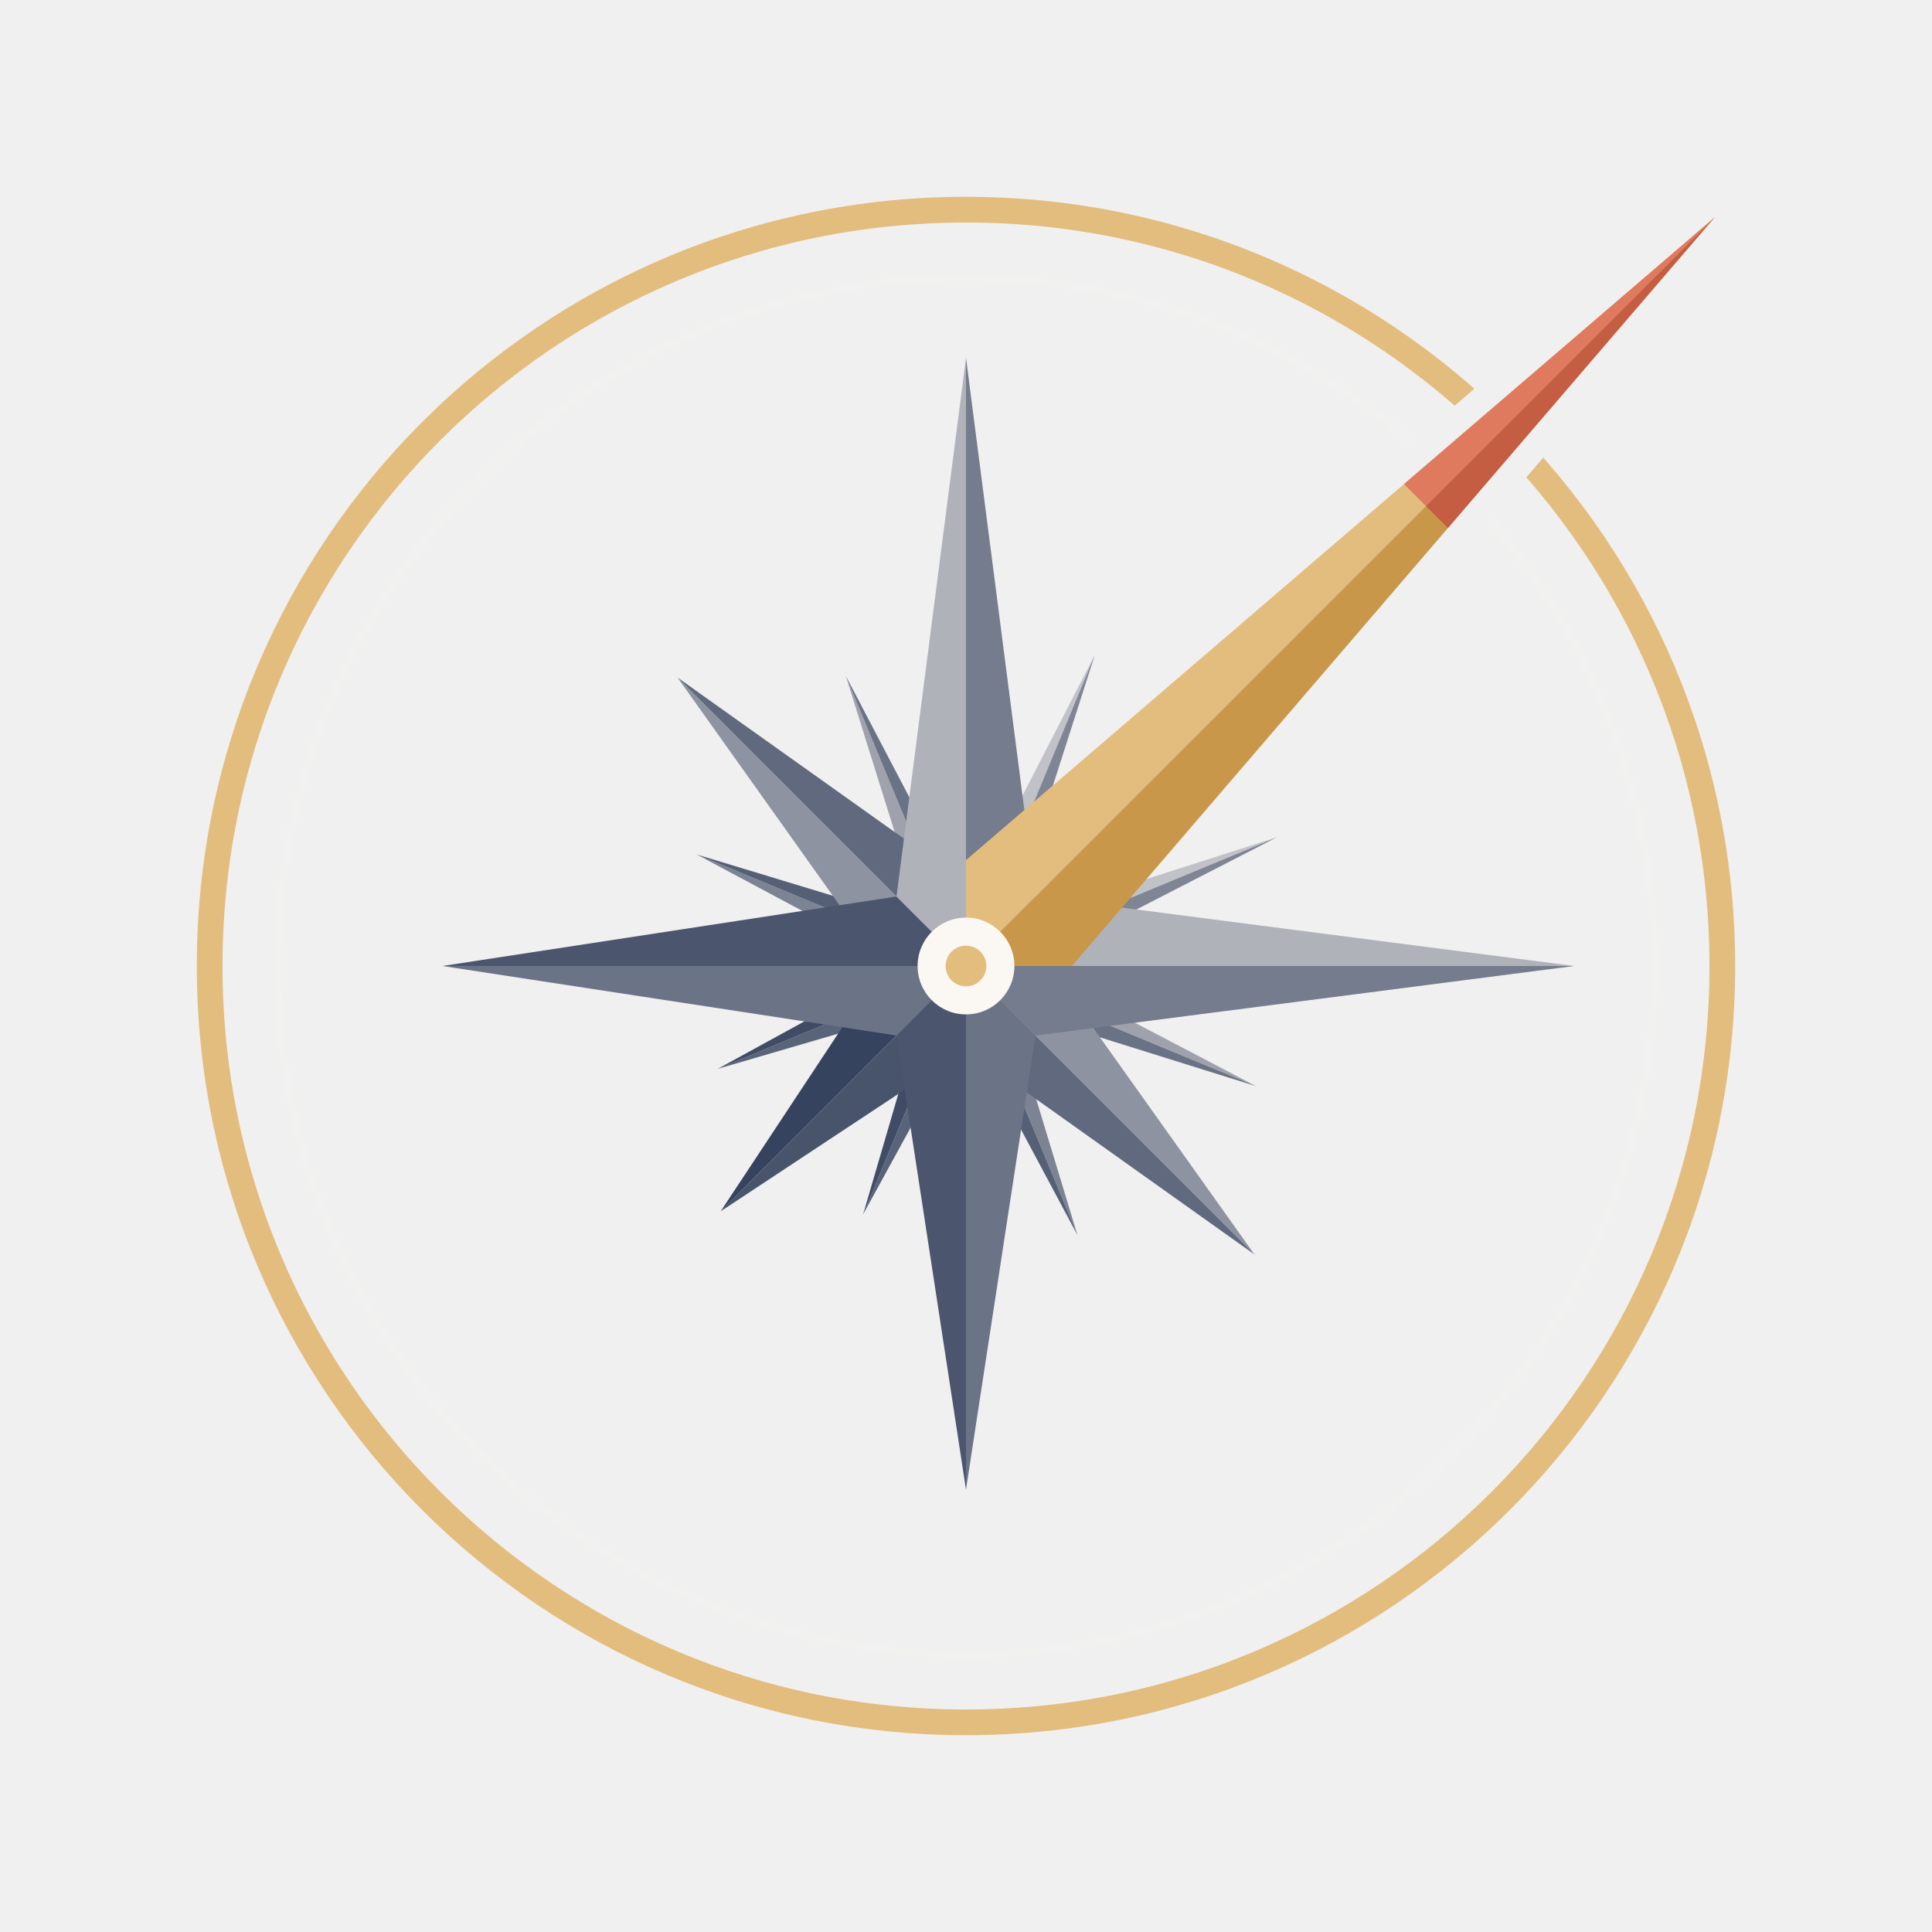
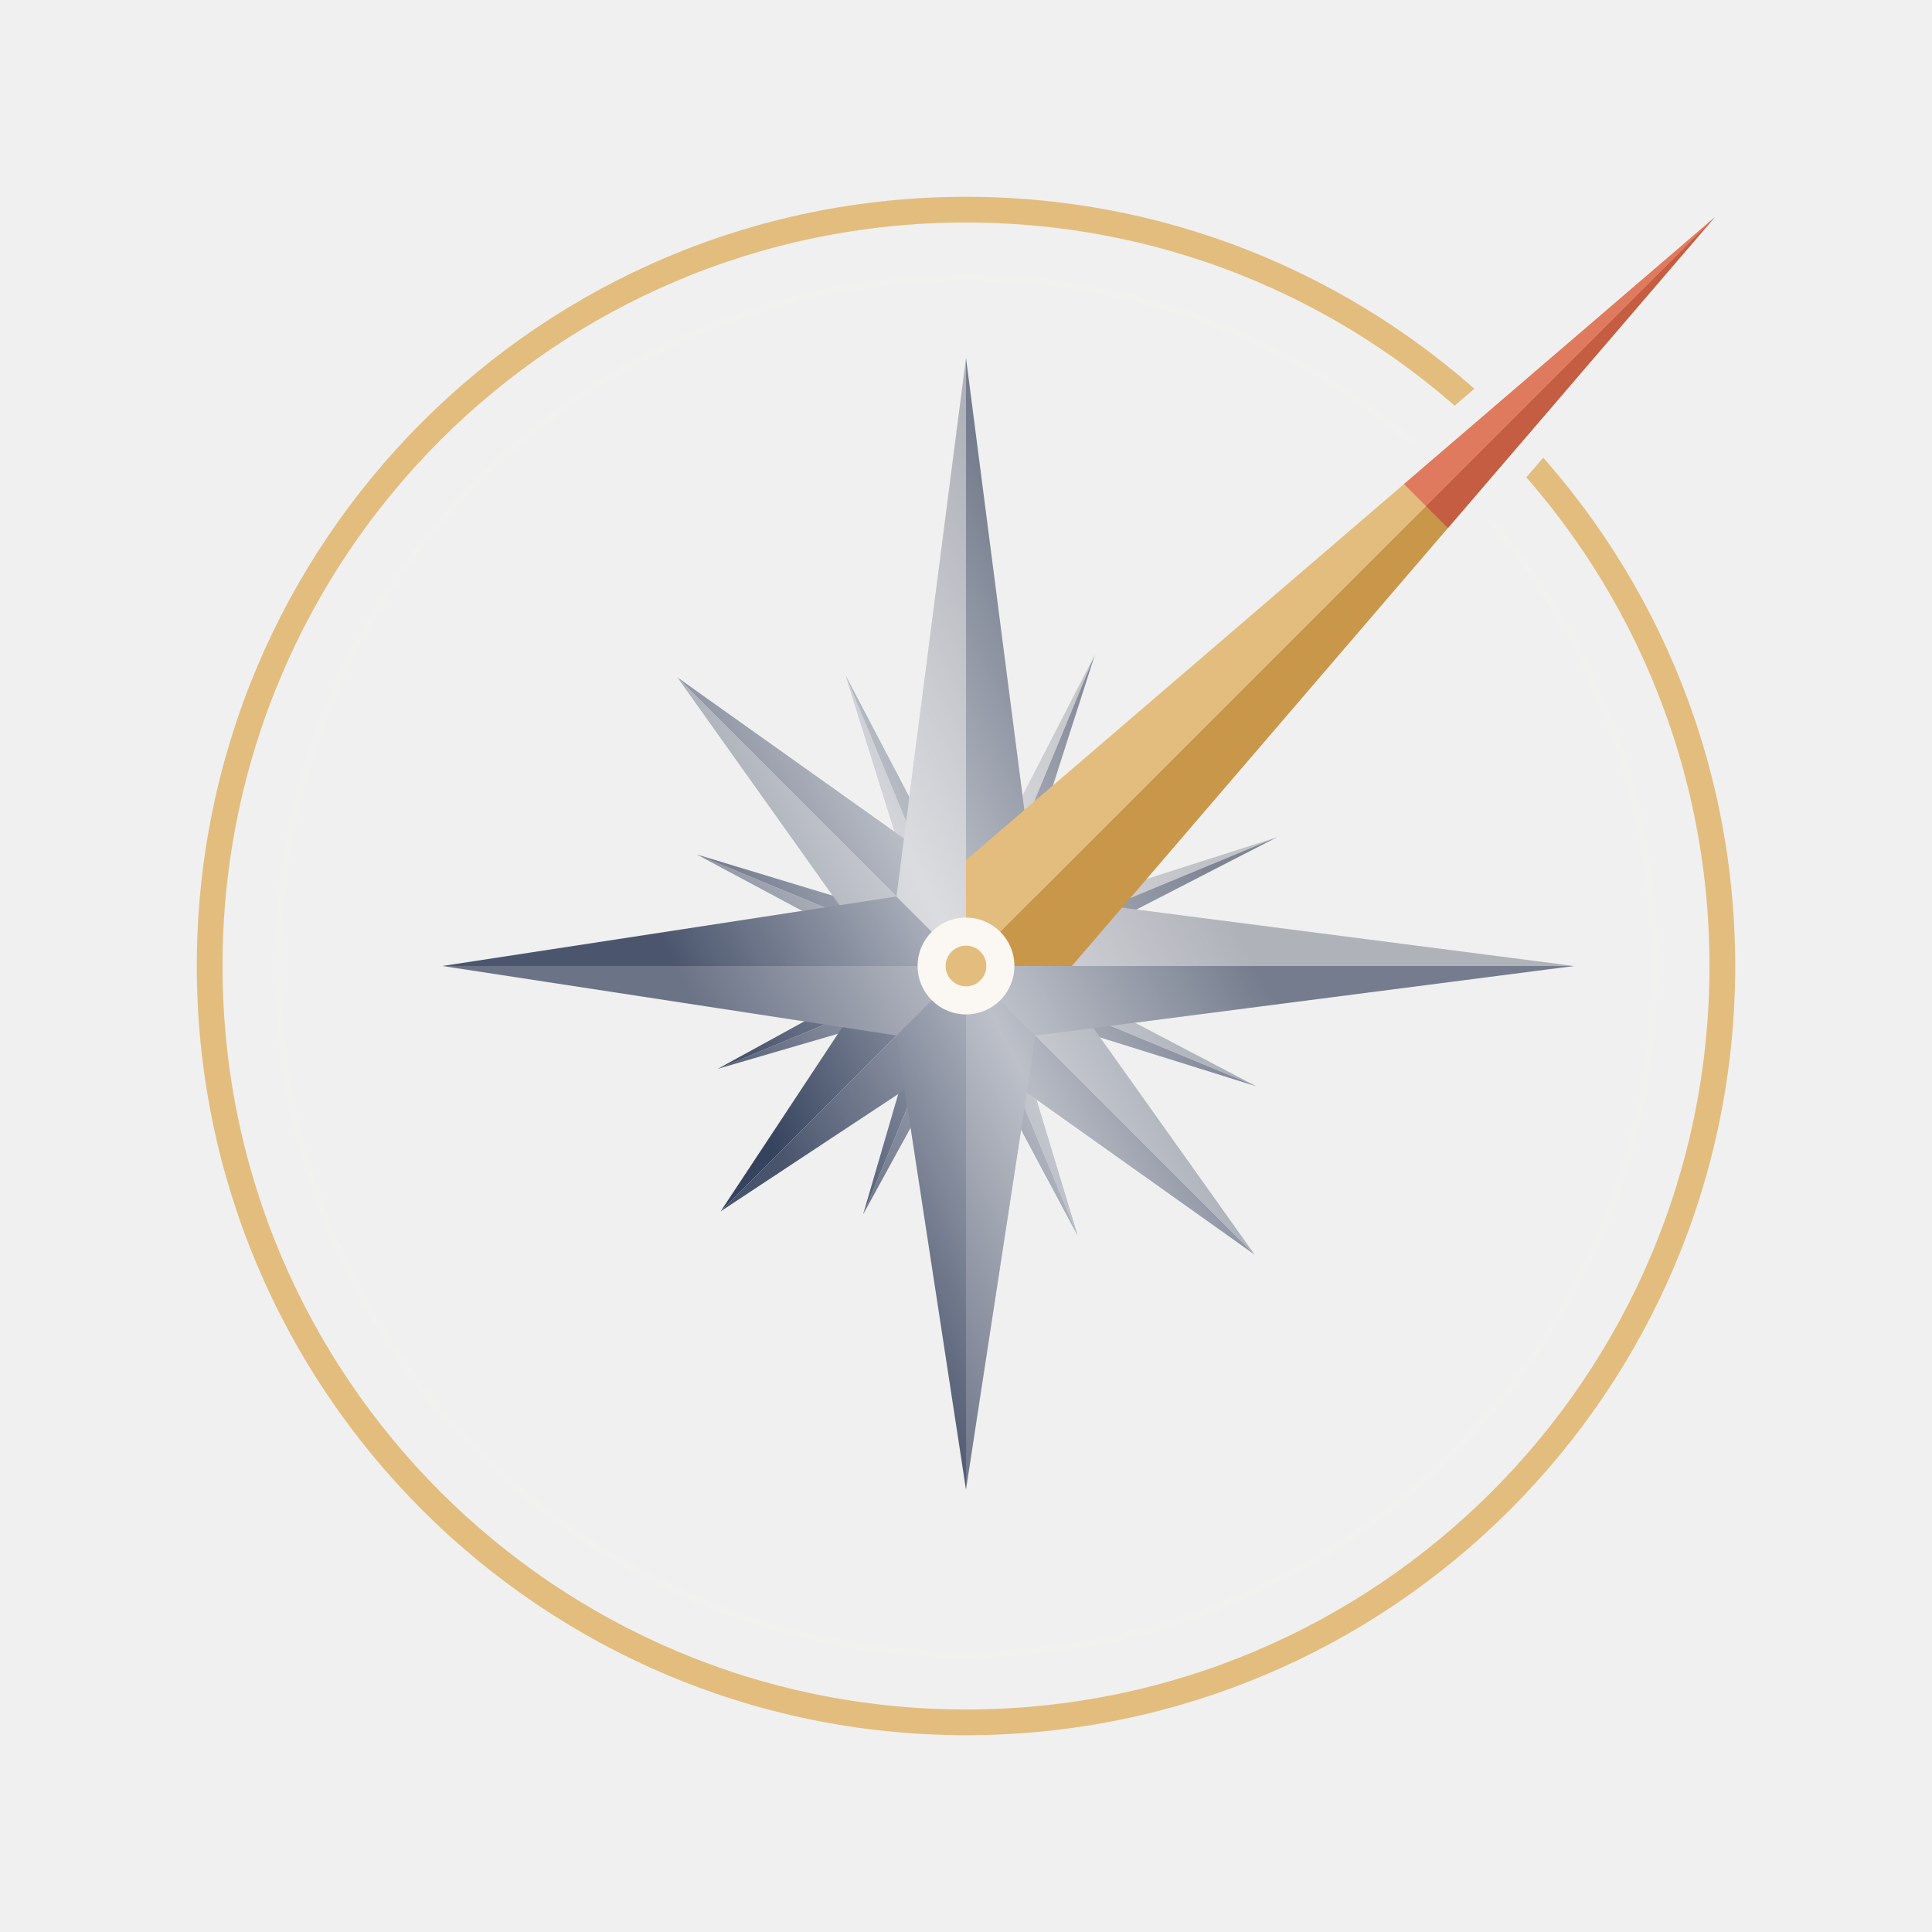
<svg xmlns="http://www.w3.org/2000/svg" viewBox="0 0 255.44 255.44" width="255" height="255">
+   <style>@keyframes ccShine{0%{transform:translateX(-150px)}65%,100%{transform:translateX(150px)}}.cc-band{animation:ccShine 3.6s ease-in-out infinite}@media (prefers-reduced-motion:reduce){.cc-band{animation:none;opacity:0}}</style>
  <g transform="translate(24.72,24.72)">
    <g transform="translate(103,103)">
      <defs>
        <mask id="ko14" maskUnits="userSpaceOnUse" x="-500" y="-500" width="1000" height="1000">
          <rect x="-500" y="-500" width="1000" height="1000" fill="#fff" />
          <path d="M98.99,-98.99 L0.00,-14.00 L0.00,0.00 L14.00,-0.00 Z" fill="#000" stroke="#000" stroke-width="7" stroke-linejoin="round" />
        </mask>
      </defs>
      <g mask="url(#ko14)">
        <circle r="100" fill="none" stroke="#E3BD7E" stroke-width="3.4" />
        <circle r="91" fill="none" stroke="#FBF7F2" stroke-width="0.9" opacity="0.16" />
      </g>
      <path d="M-13.60,32.83 L0.00,8.00 L0.00,0.00 Z" fill="#596379" />
      <path d="M-13.60,32.83 L0.00,0.00 L-5.66,5.66 Z" fill="#404C66" />
      <path d="M-32.83,13.60 L-5.66,5.66 L0.00,0.00 Z" fill="#596379" />
      <path d="M-32.83,13.60 L0.00,0.00 L-8.00,0.00 Z" fill="#404C66" />
      <path d="M14.74,35.59 L5.66,5.66 L0.00,0.00 Z" fill="#7C8393" />
      <path d="M14.74,35.59 L0.00,0.00 L0.00,8.00 Z" fill="#555F76" />
      <path d="M-35.59,-14.74 L-8.00,0.00 L0.00,0.00 Z" fill="#7C8393" />
      <path d="M-35.59,-14.74 L0.00,0.00 L-5.66,-5.66 Z" fill="#555F76" />
      <path d="M38.35,15.89 L8.00,-0.00 L0.00,0.00 Z" fill="#9FA2AD" />
      <path d="M38.35,15.89 L0.00,0.00 L5.66,5.66 Z" fill="#6A7285" />
      <path d="M-15.89,-38.35 L-5.66,-5.66 L0.00,0.00 Z" fill="#9FA2AD" />
      <path d="M-15.89,-38.35 L0.00,0.00 L-0.00,-8.00 Z" fill="#6A7285" />
      <path d="M17.03,-41.12 L0.00,-8.00 L0.00,0.00 Z" fill="#C1C2C7" />
      <path d="M17.03,-41.12 L0.00,0.00 L5.66,-5.66 Z" fill="#7F8595" />
      <path d="M41.12,-17.03 L5.66,-5.66 L0.00,0.00 Z" fill="#C1C2C7" />
      <path d="M41.12,-17.03 L0.00,0.00 L8.00,-0.00 Z" fill="#7F8595" />
      <path d="M-32.44,32.44 L0.00,11.00 L0.00,0.00 Z" fill="#48536C" />
      <path d="M-32.44,32.44 L0.00,0.00 L-11.00,0.00 Z" fill="#36435E" />
      <path d="M38.14,38.14 L11.00,-0.00 L0.00,0.00 Z" fill="#8D93A0" />
      <path d="M38.14,38.14 L0.00,0.00 L0.00,11.00 Z" fill="#60697D" />
      <path d="M-38.14,-38.14 L-11.00,0.00 L0.00,0.00 Z" fill="#8D93A0" />
      <path d="M-38.14,-38.14 L0.00,0.00 L-0.00,-11.00 Z" fill="#60697D" />
      <path d="M0.00,69.23 L9.19,9.19 L0.00,0.00 Z" fill="#6B7386" />
      <path d="M0.00,69.23 L0.00,0.00 L-9.19,9.19 Z" fill="#4B566E" />
      <path d="M-69.23,0.00 L-9.19,9.19 L0.00,0.00 Z" fill="#6B7386" />
      <path d="M-69.23,0.00 L0.00,0.00 L-9.19,-9.19 Z" fill="#4B566E" />
      <path d="M0.00,-80.41 L-9.19,-9.19 L0.00,0.00 Z" fill="#B0B2BA" />
      <path d="M0.00,-80.41 L0.00,0.00 L9.19,-9.19 Z" fill="#747C8D" />
      <path d="M80.41,-0.00 L9.19,-9.19 L0.00,0.00 Z" fill="#B0B2BA" />
      <path d="M80.41,-0.00 L0.00,0.00 L9.19,9.19 Z" fill="#747C8D" />
+       <defs>
+         <clipPath id="ccStarClip">
+           <path d="M-13.60,32.83 L0.00,8.00 L0.00,0.00 Z" />
+           <path d="M-13.60,32.83 L0.00,0.00 L-5.66,5.66 Z" />
+           <path d="M-32.83,13.60 L-5.66,5.66 L0.00,0.00 Z" />
+           <path d="M-32.83,13.60 L0.00,0.00 L-8.00,0.00 Z" />
+           <path d="M14.74,35.59 L5.66,5.66 L0.00,0.00 Z" />
+           <path d="M14.74,35.59 L0.00,0.00 L0.00,8.00 Z" />
+           <path d="M-35.59,-14.74 L-8.00,0.00 L0.00,0.00 Z" />
+           <path d="M-35.59,-14.74 L0.00,0.00 L-5.66,-5.66 Z" />
+           <path d="M38.35,15.89 L8.00,-0.00 L0.00,0.00 Z" />
+           <path d="M38.35,15.89 L0.00,0.00 L5.66,5.66 Z" />
+           <path d="M-15.89,-38.35 L-5.66,-5.66 L0.00,0.00 Z" />
+           <path d="M-15.89,-38.35 L0.00,0.00 L-0.00,-8.00 Z" />
+           <path d="M17.03,-41.12 L0.00,-8.00 L0.00,0.00 Z" />
+           <path d="M17.03,-41.12 L0.00,0.00 L5.66,-5.66 Z" />
+           <path d="M41.12,-17.03 L5.66,-5.66 L0.00,0.00 Z" />
+           <path d="M41.12,-17.03 L0.00,0.00 L8.00,-0.00 Z" />
+           <path d="M-32.44,32.44 L0.00,11.00 L0.00,0.00 Z" />
+           <path d="M-32.44,32.44 L0.00,0.00 L-11.00,0.00 Z" />
+           <path d="M38.14,38.14 L11.00,-0.00 L0.00,0.00 Z" />
+           <path d="M38.14,38.14 L0.00,0.00 L0.00,11.00 Z" />
+           <path d="M-38.14,-38.14 L-11.00,0.00 L0.00,0.00 Z" />
+           <path d="M-38.14,-38.14 L0.00,0.00 L-0.00,-11.00 Z" />
+           <path d="M0.00,69.23 L9.19,9.19 L0.00,0.00 Z" />
+           <path d="M0.00,69.23 L0.00,0.00 L-9.19,9.19 Z" />
+           <path d="M-69.23,0.00 L-9.19,9.19 L0.00,0.00 Z" />
+           <path d="M-69.23,0.00 L0.00,0.00 L-9.19,-9.19 Z" />
+           <path d="M0.00,-80.41 L-9.19,-9.19 L0.00,0.00 Z" />
+           <path d="M0.00,-80.41 L0.00,0.00 L9.19,-9.19 Z" />
+           <path d="M80.41,-0.00 L9.19,-9.19 L0.00,0.00 Z" />
+           <path d="M80.41,-0.00 L0.00,0.00 L9.19,9.19 Z" />
+         </clipPath>
+         <linearGradient id="ccShineGrad" x1="0" y1="0" x2="1" y2="0">
+           <stop offset="0" stop-color="#fff" stop-opacity="0" />
+           <stop offset=".5" stop-color="#fff" stop-opacity=".55" />
+           <stop offset="1" stop-color="#fff" stop-opacity="0" />
+         </linearGradient>
+       </defs>
+       <g class="cc-shimmer" clip-path="url(#ccStarClip)" pointer-events="none">
+         <g transform="rotate(-28)">
+           <rect class="cc-band" x="-34" y="-160" width="68" height="320" fill="url(#ccShineGrad)" />
+         </g>
+       </g>
      <path d="M98.99,-98.99 L0.00,-14.00 L0.00,0.00 Z" fill="#E3BD7E" />
      <path d="M98.99,-98.99 L0.00,0.00 L14.00,-0.00 Z" fill="#C9974A" />
      <path d="M98.99,-98.99 L57.91,-63.72 L60.81,-60.81 Z" fill="#E07A5F" />
      <path d="M98.99,-98.99 L60.81,-60.81 L63.72,-57.91 Z" fill="#C45D42" />
      <circle r="6.4" fill="#FBF7F2" />
      <circle r="2.69" fill="#E3BD7E" />
    </g>
  </g>
</svg>
